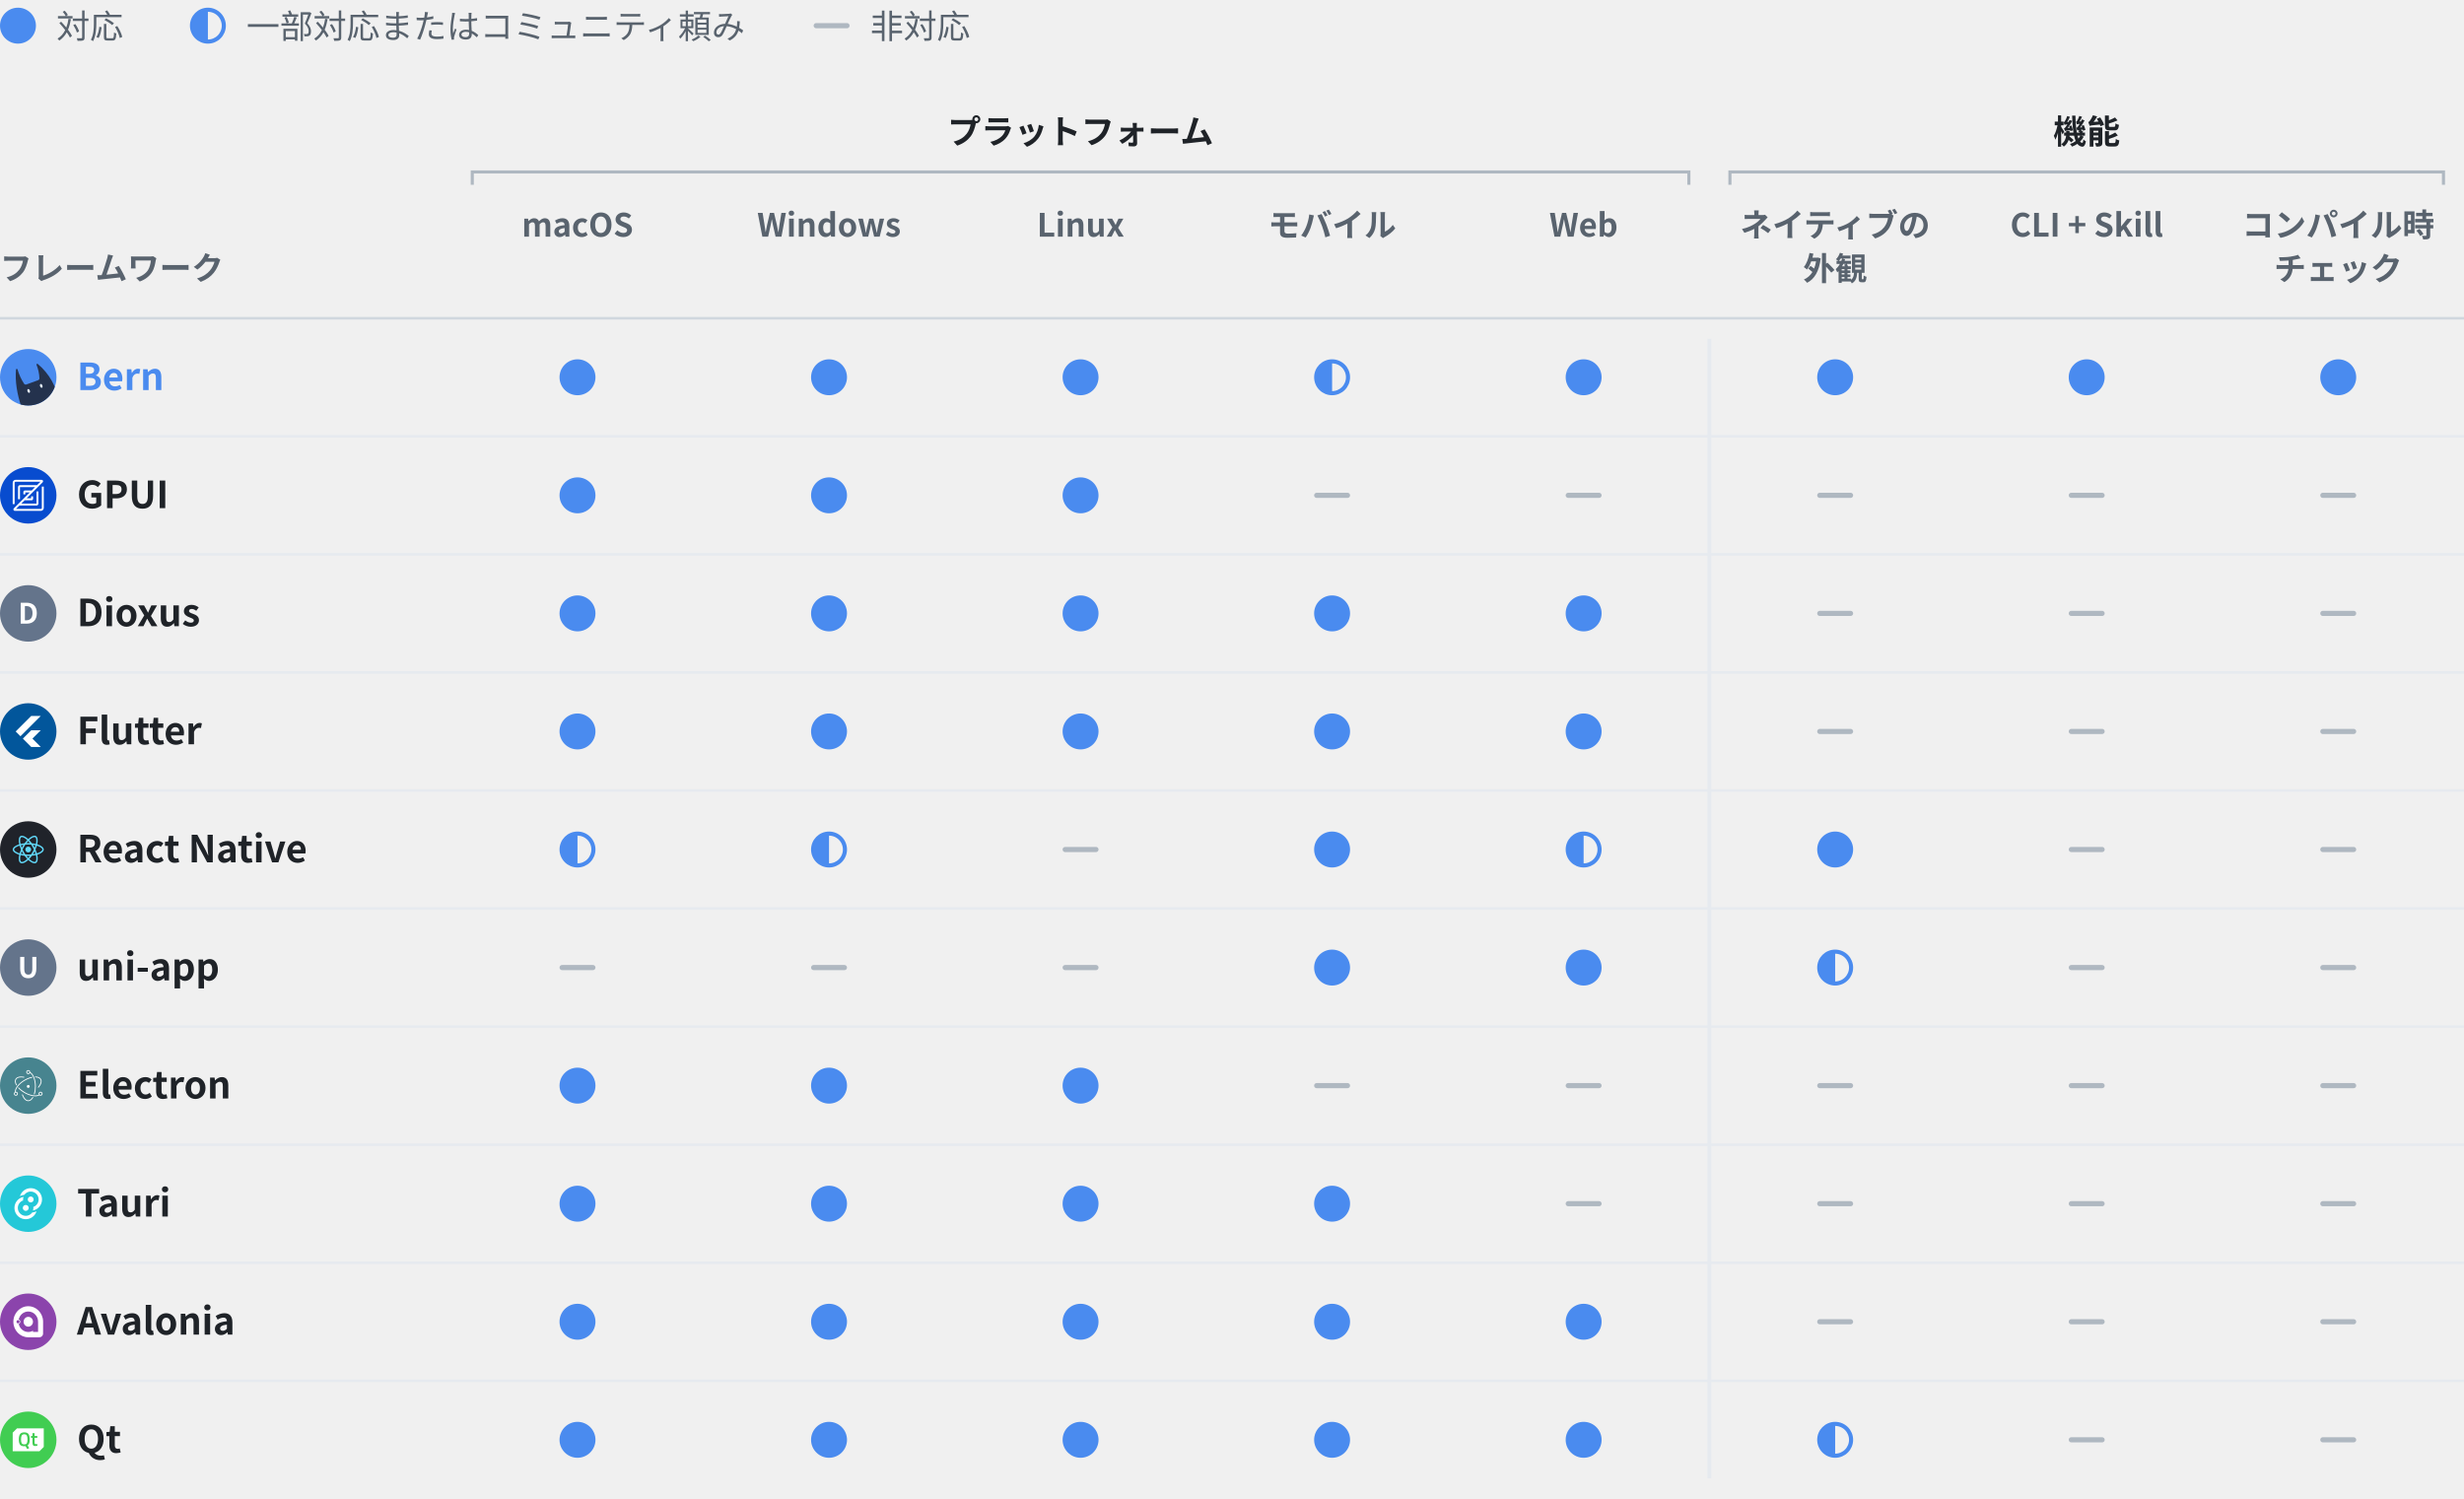
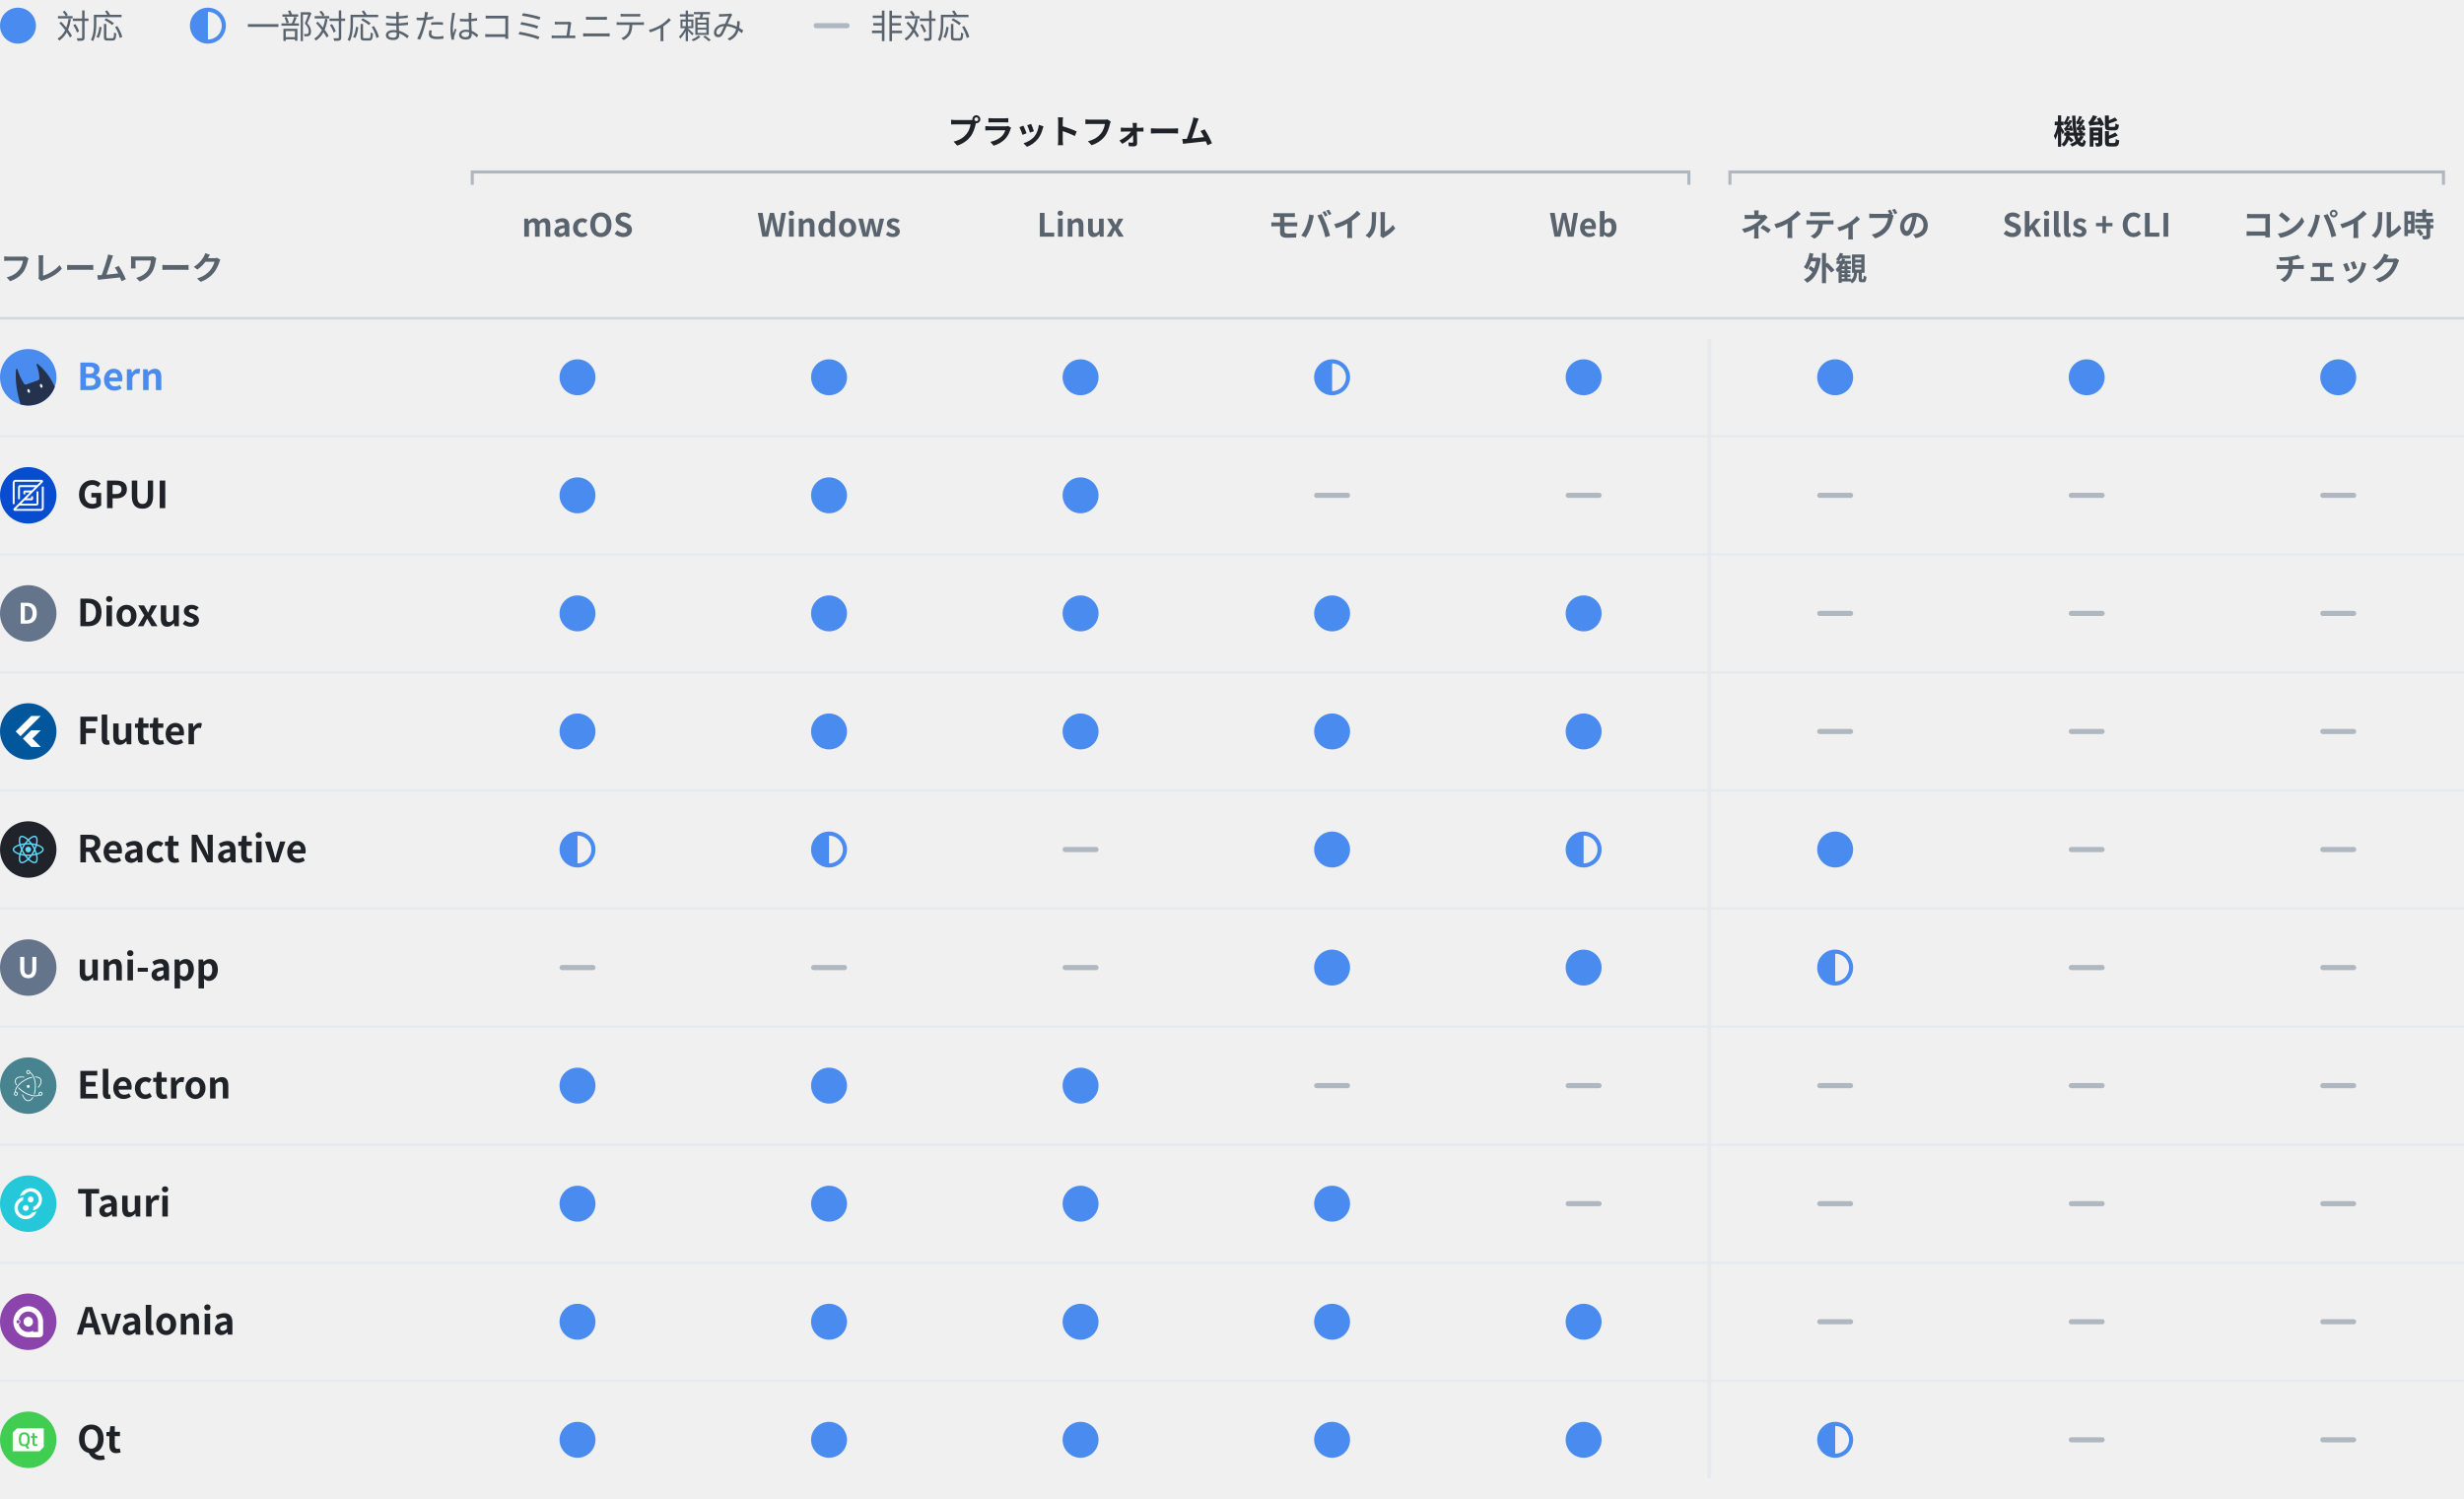
<svg xmlns="http://www.w3.org/2000/svg" viewBox="0 0 960 584" width="960" height="584" font-family="-apple-system, BlinkMacSystemFont, 'Segoe UI', 'PingFang SC', 'Hiragino Sans GB', 'Microsoft YaHei', 'Noto Sans CJK SC', 'Helvetica Neue', Arial, sans-serif">
  <defs>
    <symbol id="bern-logo" viewBox="0 0 1024 1024">
      <defs>
        <clipPath id="bern-symbol-disc">
          <circle cx="512" cy="512" r="512" />
        </clipPath>
      </defs>
      <g clip-path="url(#bern-symbol-disc)">
        <rect width="1024" height="1024" fill="#4A8BEF" />
        <path fill="#24324D" d="M 290.4 372.1 C 270.7 579.3 309.8 827.6 392.0 1060.0 L 1100 1100 L 1060.0 880.0 C 1013.0 692.2 904.4 451.5 684.3 270.5 A 14 14 0 0 0 662.4 286.5 C 693.7 364.2 711.6 444.8 715.3 529.4 A 36 36 0 0 1 691.6 564.9 C 620.6 590.7 549.5 616.5 478.5 642.4 A 36 36 0 0 1 436.0 628.1 C 383.8 547.6 344.6 461.1 317.8 369.5 A 14 14 0 0 0 290.4 372.1 Z" />
        <ellipse rx="22" ry="36" fill="#E8F4FF" transform="translate(520 760) rotate(-20)" />
        <ellipse rx="22" ry="36" fill="#E8F4FF" transform="translate(748 668) rotate(-20)" />
      </g>
    </symbol>
  </defs>
  <circle cx="7.0" cy="10.0" r="7" fill="#4A8BEF" />
  <text x="22" y="15" font-size="13" fill="#59636E">対応</text>
  <circle cx="81.0" cy="10.0" r="6.2" fill="none" stroke="#4A8BEF" stroke-width="1.6" />
  <path d="M81.0 3.8 A6.2 6.2 0 0 0 81.0 16.2 Z" fill="#4A8BEF" />
  <text x="96.0" y="15" font-size="13" fill="#59636E">一部対応またはコミュニティ頼み</text>
  <line x1="318.0" y1="10.0" x2="330.0" y2="10.0" stroke="#AFB8C1" stroke-width="2" stroke-linecap="round" />
  <text x="339.0" y="15" font-size="13" fill="#59636E">非対応</text>
  <text x="421.0" y="56.0" font-size="13" font-weight="700" fill="#1F2328" text-anchor="middle">プラットフォーム</text>
  <path d="M184.0 72 v-5 h474.0 v5" fill="none" stroke="#AFB8C1" stroke-width="1.2" />
  <text x="813.0" y="56.0" font-size="13" font-weight="700" fill="#1F2328" text-anchor="middle">機能</text>
  <path d="M674.0 72 v-5 h278.0 v5" fill="none" stroke="#AFB8C1" stroke-width="1.2" />
  <text x="225.0" y="92.2" font-size="12.5" fill="#59636E" font-weight="600" text-anchor="middle">macOS</text>
  <text x="323.0" y="92.2" font-size="12.5" fill="#59636E" font-weight="600" text-anchor="middle">Windows</text>
  <text x="421.0" y="92.2" font-size="12.5" fill="#59636E" font-weight="600" text-anchor="middle">Linux</text>
  <text x="519.0" y="92.2" font-size="12.5" fill="#59636E" font-weight="600" text-anchor="middle">モバイル</text>
  <text x="617.0" y="92.2" font-size="12.5" fill="#59636E" font-weight="600" text-anchor="middle">Web</text>
  <text x="715.0" y="92.2" font-size="12.5" fill="#59636E" font-weight="600" text-anchor="middle">ネイティブの</text>
  <text x="715.0" y="109.2" font-size="12.5" fill="#59636E" font-weight="600" text-anchor="middle">外観</text>
-   <text x="813.0" y="92.2" font-size="12.5" fill="#59636E" font-weight="600" text-anchor="middle">CLI + Skill</text>
+   <text x="813.0" y="92.2" font-size="12.5" fill="#59636E" font-weight="600" text-anchor="middle">Skills + CLI</text>
  <text x="911.0" y="92.2" font-size="12.5" fill="#59636E" font-weight="600" text-anchor="middle">コンパイル時</text>
  <text x="911.0" y="109.2" font-size="12.5" fill="#59636E" font-weight="600" text-anchor="middle">チェック</text>
  <text x="0.0" y="109.0" font-size="12.5" font-weight="700" fill="#59636E">フレームワーク</text>
  <line x1="0" y1="124.0" x2="960" y2="124.0" stroke="#D0D7DE" />
  <use href="#bern-logo" x="0.0" y="136.0" width="22.0" height="22.0" />
  <text x="30" y="152" font-size="14.5" font-weight="700" fill="#4A8BEF">Bern</text>
  <circle cx="225.0" cy="147.0" r="7" fill="#4A8BEF" />
  <circle cx="323.0" cy="147.0" r="7" fill="#4A8BEF" />
  <circle cx="421.0" cy="147.0" r="7" fill="#4A8BEF" />
  <circle cx="519.0" cy="147.0" r="6.2" fill="none" stroke="#4A8BEF" stroke-width="1.6" />
  <path d="M519.0 140.8 A6.2 6.2 0 0 0 519.0 153.2 Z" fill="#4A8BEF" />
  <circle cx="617.0" cy="147.0" r="7" fill="#4A8BEF" />
  <circle cx="715.0" cy="147.0" r="7" fill="#4A8BEF" />
  <circle cx="813.0" cy="147.0" r="7" fill="#4A8BEF" />
  <circle cx="911.0" cy="147.0" r="7" fill="#4A8BEF" />
  <line x1="0" y1="170.0" x2="960" y2="170.0" stroke="#E6EAEF" />
  <circle cx="11.0" cy="193.0" r="11.0" fill="#084CCF" />
  <path d="M2.25 1.5a.75.75 0 0 0-.75.75v16.5H0V2.25A2.25 2.25 0 0 1 2.25 0h20.095c1.002 0 1.504 1.212.795 1.92L10.764 14.298h3.486V12.75h1.5v1.922a1.125 1.125 0 0 1-1.125 1.125H9.264l-2.578 2.578h11.689V9h1.5v9.375a1.5 1.5 0 0 1-1.5 1.5H5.185L2.562 22.5H21.75a.75.75 0 0 0 .75-.75V5.25H24v16.5A2.25 2.25 0 0 1 21.75 24H1.655C.653 24 .151 22.788.86 22.08L13.19 9.75H9.75v1.5h-1.5V9.375A1.125 1.125 0 0 1 9.375 8.25h5.314l2.625-2.625H5.625V15h-1.5V5.625a1.5 1.5 0 0 1 1.5-1.5h13.19L21.438 1.5z" fill="#FFFFFF" transform="translate(4.95 186.95) scale(0.5042)" />
  <text x="30" y="198" font-size="14.5" font-weight="700" fill="#1F2328">GPUI</text>
  <circle cx="225.0" cy="193.0" r="7" fill="#4A8BEF" />
  <circle cx="323.0" cy="193.0" r="7" fill="#4A8BEF" />
  <circle cx="421.0" cy="193.0" r="7" fill="#4A8BEF" />
  <line x1="513.0" y1="193.0" x2="525.0" y2="193.0" stroke="#AFB8C1" stroke-width="2" stroke-linecap="round" />
  <line x1="611.0" y1="193.0" x2="623.0" y2="193.0" stroke="#AFB8C1" stroke-width="2" stroke-linecap="round" />
  <line x1="709.0" y1="193.0" x2="721.0" y2="193.0" stroke="#AFB8C1" stroke-width="2" stroke-linecap="round" />
  <line x1="807.0" y1="193.0" x2="819.0" y2="193.0" stroke="#AFB8C1" stroke-width="2" stroke-linecap="round" />
  <line x1="905.0" y1="193.0" x2="917.0" y2="193.0" stroke="#AFB8C1" stroke-width="2" stroke-linecap="round" />
  <line x1="0" y1="216.0" x2="960" y2="216.0" stroke="#E6EAEF" />
  <circle cx="11.0" cy="239.0" r="11.0" fill="#64748B" />
  <text x="11.0" y="243.0" text-anchor="middle" font-size="11.0" font-weight="700" fill="#FFFFFF">D</text>
  <text x="30" y="244" font-size="14.5" font-weight="700" fill="#1F2328">Dioxus</text>
  <circle cx="225.0" cy="239.0" r="7" fill="#4A8BEF" />
  <circle cx="323.0" cy="239.0" r="7" fill="#4A8BEF" />
  <circle cx="421.0" cy="239.0" r="7" fill="#4A8BEF" />
  <circle cx="519.0" cy="239.0" r="7" fill="#4A8BEF" />
  <circle cx="617.0" cy="239.0" r="7" fill="#4A8BEF" />
  <line x1="709.0" y1="239.0" x2="721.0" y2="239.0" stroke="#AFB8C1" stroke-width="2" stroke-linecap="round" />
  <line x1="807.0" y1="239.0" x2="819.0" y2="239.0" stroke="#AFB8C1" stroke-width="2" stroke-linecap="round" />
  <line x1="905.0" y1="239.0" x2="917.0" y2="239.0" stroke="#AFB8C1" stroke-width="2" stroke-linecap="round" />
  <line x1="0" y1="262.0" x2="960" y2="262.0" stroke="#E6EAEF" />
  <circle cx="11.0" cy="285.0" r="11.0" fill="#02569B" />
  <path d="M14.314 0L2.3 12 6 15.7 21.684.013h-7.357zm.014 11.072L7.857 17.53l6.47 6.47H21.7l-6.46-6.468 6.46-6.46h-7.37z" fill="#FFFFFF" transform="translate(4.95 278.95) scale(0.5042)" />
  <text x="30" y="290" font-size="14.5" font-weight="700" fill="#1F2328">Flutter</text>
  <circle cx="225.0" cy="285.0" r="7" fill="#4A8BEF" />
  <circle cx="323.0" cy="285.0" r="7" fill="#4A8BEF" />
  <circle cx="421.0" cy="285.0" r="7" fill="#4A8BEF" />
  <circle cx="519.0" cy="285.0" r="7" fill="#4A8BEF" />
  <circle cx="617.0" cy="285.0" r="7" fill="#4A8BEF" />
  <line x1="709.0" y1="285.0" x2="721.0" y2="285.0" stroke="#AFB8C1" stroke-width="2" stroke-linecap="round" />
  <line x1="807.0" y1="285.0" x2="819.0" y2="285.0" stroke="#AFB8C1" stroke-width="2" stroke-linecap="round" />
  <line x1="905.0" y1="285.0" x2="917.0" y2="285.0" stroke="#AFB8C1" stroke-width="2" stroke-linecap="round" />
  <line x1="0" y1="308.0" x2="960" y2="308.0" stroke="#E6EAEF" />
  <circle cx="11.0" cy="331.0" r="11.0" fill="#20232A" />
  <path d="M14.23 12.004a2.236 2.236 0 0 1-2.235 2.236 2.236 2.236 0 0 1-2.236-2.236 2.236 2.236 0 0 1 2.235-2.236 2.236 2.236 0 0 1 2.236 2.236zm2.648-10.69c-1.346 0-3.107.96-4.888 2.622-1.78-1.653-3.542-2.602-4.887-2.602-.41 0-.783.093-1.106.278-1.375.793-1.683 3.264-.973 6.365C1.98 8.917 0 10.42 0 12.004c0 1.59 1.99 3.097 5.043 4.03-.704 3.113-.39 5.588.988 6.38.32.187.69.275 1.102.275 1.345 0 3.107-.96 4.888-2.624 1.78 1.654 3.542 2.603 4.887 2.603.41 0 .783-.09 1.106-.275 1.374-.792 1.683-3.263.973-6.365C22.02 15.096 24 13.59 24 12.004c0-1.59-1.99-3.097-5.043-4.032.704-3.11.39-5.587-.988-6.38-.318-.184-.688-.277-1.092-.278zm-.005 1.09v.006c.225 0 .406.044.558.127.666.382.955 1.835.73 3.704-.054.46-.142.945-.25 1.44-.96-.236-2.006-.417-3.107-.534-.66-.905-1.345-1.727-2.035-2.447 1.592-1.48 3.087-2.292 4.105-2.295zm-9.77.02c1.012 0 2.514.808 4.11 2.28-.686.72-1.37 1.537-2.02 2.442-1.107.117-2.154.298-3.113.538-.112-.49-.195-.964-.254-1.42-.23-1.868.054-3.32.714-3.707.19-.09.4-.127.563-.132zm4.882 3.05c.455.468.91.992 1.36 1.564-.44-.02-.89-.034-1.345-.034-.46 0-.915.01-1.36.034.44-.572.895-1.096 1.345-1.565zM12 8.1c.74 0 1.477.034 2.202.093.406.582.802 1.203 1.183 1.86.372.64.71 1.29 1.018 1.946-.308.655-.646 1.31-1.013 1.95-.38.66-.773 1.288-1.18 1.87-.728.063-1.466.098-2.21.098-.74 0-1.477-.035-2.202-.093-.406-.582-.802-1.204-1.183-1.86-.372-.64-.71-1.29-1.018-1.946.303-.657.646-1.313 1.013-1.954.38-.66.773-1.286 1.18-1.868.728-.064 1.466-.098 2.21-.098zm-3.635.254c-.24.377-.48.763-.704 1.16-.225.39-.435.782-.635 1.174-.265-.656-.49-1.31-.676-1.947.64-.15 1.315-.283 2.015-.386zm7.26 0c.695.103 1.365.23 2.006.387-.18.632-.405 1.282-.66 1.933-.2-.39-.41-.783-.64-1.174-.225-.392-.465-.774-.705-1.146zm3.063.675c.484.15.944.317 1.375.498 1.732.74 2.852 1.708 2.852 2.476-.005.768-1.125 1.74-2.857 2.475-.42.18-.88.342-1.355.493-.28-.958-.646-1.956-1.1-2.98.45-1.017.81-2.01 1.085-2.964zm-13.395.004c.278.96.645 1.957 1.1 2.98-.45 1.017-.812 2.01-1.086 2.964-.484-.15-.944-.318-1.37-.5-1.732-.737-2.852-1.706-2.852-2.474 0-.768 1.12-1.742 2.852-2.476.42-.18.88-.342 1.356-.494zm11.678 4.28c.265.657.49 1.312.676 1.948-.64.157-1.316.29-2.016.39.24-.375.48-.762.705-1.158.225-.39.435-.788.636-1.18zm-9.945.02c.2.392.41.783.64 1.175.23.39.465.772.705 1.143-.695-.102-1.365-.23-2.006-.386.18-.63.406-1.282.66-1.933zM17.92 16.32c.112.493.2.968.254 1.423.23 1.868-.054 3.32-.714 3.708-.147.09-.338.128-.563.128-1.012 0-2.514-.807-4.11-2.28.686-.72 1.37-1.536 2.02-2.44 1.107-.118 2.154-.3 3.113-.54zm-11.83.01c.96.234 2.006.415 3.107.532.66.905 1.345 1.727 2.035 2.446-1.595 1.483-3.092 2.295-4.11 2.295-.22-.005-.406-.05-.553-.132-.666-.38-.955-1.834-.73-3.703.054-.46.142-.944.25-1.438zm4.56.64c.44.02.89.034 1.345.034.46 0 .915-.01 1.36-.034-.44.572-.895 1.095-1.345 1.565-.455-.47-.91-.993-1.36-1.565z" fill="#61DAFB" transform="translate(4.95 324.95) scale(0.5042)" />
  <text x="30" y="336" font-size="14.5" font-weight="700" fill="#1F2328">React Native</text>
  <circle cx="225.0" cy="331.0" r="6.2" fill="none" stroke="#4A8BEF" stroke-width="1.6" />
  <path d="M225.0 324.8 A6.2 6.2 0 0 0 225.0 337.2 Z" fill="#4A8BEF" />
  <circle cx="323.0" cy="331.0" r="6.2" fill="none" stroke="#4A8BEF" stroke-width="1.6" />
  <path d="M323.0 324.8 A6.2 6.2 0 0 0 323.0 337.2 Z" fill="#4A8BEF" />
  <line x1="415.0" y1="331.0" x2="427.0" y2="331.0" stroke="#AFB8C1" stroke-width="2" stroke-linecap="round" />
  <circle cx="519.0" cy="331.0" r="7" fill="#4A8BEF" />
  <circle cx="617.0" cy="331.0" r="6.2" fill="none" stroke="#4A8BEF" stroke-width="1.6" />
  <path d="M617.0 324.8 A6.2 6.2 0 0 0 617.0 337.2 Z" fill="#4A8BEF" />
  <circle cx="715.0" cy="331.0" r="7" fill="#4A8BEF" />
  <line x1="807.0" y1="331.0" x2="819.0" y2="331.0" stroke="#AFB8C1" stroke-width="2" stroke-linecap="round" />
  <line x1="905.0" y1="331.0" x2="917.0" y2="331.0" stroke="#AFB8C1" stroke-width="2" stroke-linecap="round" />
  <line x1="0" y1="354.0" x2="960" y2="354.0" stroke="#E6EAEF" />
  <circle cx="11.0" cy="377.0" r="11.0" fill="#64748B" />
  <text x="11.0" y="381.0" text-anchor="middle" font-size="11.0" font-weight="700" fill="#FFFFFF">U</text>
  <text x="30" y="382" font-size="14.5" font-weight="700" fill="#1F2328">uni-app</text>
  <line x1="219.0" y1="377.0" x2="231.0" y2="377.0" stroke="#AFB8C1" stroke-width="2" stroke-linecap="round" />
  <line x1="317.0" y1="377.0" x2="329.0" y2="377.0" stroke="#AFB8C1" stroke-width="2" stroke-linecap="round" />
  <line x1="415.0" y1="377.0" x2="427.0" y2="377.0" stroke="#AFB8C1" stroke-width="2" stroke-linecap="round" />
  <circle cx="519.0" cy="377.0" r="7" fill="#4A8BEF" />
  <circle cx="617.0" cy="377.0" r="7" fill="#4A8BEF" />
  <circle cx="715.0" cy="377.0" r="6.2" fill="none" stroke="#4A8BEF" stroke-width="1.6" />
  <path d="M715.0 370.8 A6.2 6.2 0 0 0 715.0 383.2 Z" fill="#4A8BEF" />
  <line x1="807.0" y1="377.0" x2="819.0" y2="377.0" stroke="#AFB8C1" stroke-width="2" stroke-linecap="round" />
  <line x1="905.0" y1="377.0" x2="917.0" y2="377.0" stroke="#AFB8C1" stroke-width="2" stroke-linecap="round" />
  <line x1="0" y1="400.0" x2="960" y2="400.0" stroke="#E6EAEF" />
  <circle cx="11.0" cy="423.0" r="11.0" fill="#47848F" />
  <path d="M12.011 0c-.85 0-1.539.689-1.539 1.539 0 .85.689 1.539 1.539 1.539.595 0 1.11-.338 1.366-.832 2.221 1.268 3.847 5.473 3.847 10.362 0 2.071-.289 4.056-.825 5.769a.322.322 0 0 0 .211.403.322.322 0 0 0 .403-.211c.556-1.776.854-3.825.854-5.96 0-5.193-1.772-9.686-4.321-11.003.001-.022.004-.044.004-.067 0-.85-.689-1.539-1.539-1.539zm0 .643a.896.896 0 1 1 0 1.792.896.896 0 1 1 0-1.792zm-5.486 4.305c-2.067.007-3.647.665-4.388 1.948-.738 1.277-.527 2.971.511 4.781a.322.322 0 0 0 .558-.32C2.271 9.727 2.089 8.266 2.694 7.218c.821-1.422 3.033-1.955 5.932-1.427a.322.322 0 0 0 .115-.633c-.784-.143-1.527-.212-2.216-.21zm11.052.018a.322.322 0 0 0-.008.643c1.834.024 3.156.596 3.75 1.626.819 1.419.18 3.595-1.718 5.837a.322.322 0 0 0 .038.454.322.322 0 0 0 .453-.038c2.054-2.426 2.771-4.866 1.784-6.574-.726-1.257-2.26-1.921-4.299-1.947zm-2.698.292a.323.323 0 0 0-.065.007c-1.857.398-3.833 1.175-5.731 2.271-4.57 2.638-7.592 6.495-7.36 9.372-.473.263-.793.766-.793 1.345 0 .85.689 1.539 1.539 1.539.85 0 1.539-.689 1.539-1.539 0-.85-.689-1.539-1.539-1.539-.038 0-.075.003-.113.006-.1-2.56 2.743-6.141 7.048-8.627 1.841-1.063 3.755-1.816 5.545-2.2a.322.322 0 0 0-.07-.636zm-2.879 6.236a1.119 1.119 0 0 0-.224.025c-.601.13-.983.723-.853 1.324.13.601.723.983 1.324.853.601-.13.983-.723.853-1.324-.114-.526-.582-.884-1.099-.879zM4.532 13.341a.321.321 0 0 0-.232.084.321.321 0 0 0-.021.454c1.268 1.394 2.916 2.701 4.795 3.786 4.415 2.549 9.106 3.285 11.561 1.839a1.53 1.53 0 0 0 .897.29c.85 0 1.539-.689 1.539-1.539 0-.85-.689-1.539-1.539-1.539-.85 0-1.539.689-1.539 1.539 0 .276.074.534.201.758-2.245 1.214-6.631.5-10.798-1.905-1.823-1.052-3.418-2.318-4.64-3.661a.321.321 0 0 0-.223-.105zm-2.063 4.017a.896.896 0 1 1 0 1.792.896.896 0 1 1 0-1.792zm19.062 0a.896.896 0 1 1 0 1.792.891.891 0 0 1-.586-.219c-.003-.004-.004-.008-.007-.012a.32.32 0 0 0-.096-.091.896.896 0 0 1 .689-1.469zm-14.005 1.368a.322.322 0 0 0-.321.43C8.279 22.154 10.036 24 12.011 24c1.441 0 2.773-.982 3.813-2.711a.322.322 0 0 0-.11-.441.322.322 0 0 0-.442.11c-.934 1.554-2.081 2.399-3.261 2.399-1.641 0-3.208-1.647-4.2-4.418a.322.322 0 0 0-.285-.213z" fill="#FFFFFF" transform="translate(4.95 416.95) scale(0.5042)" />
  <text x="30" y="428" font-size="14.5" font-weight="700" fill="#1F2328">Electron</text>
  <circle cx="225.0" cy="423.0" r="7" fill="#4A8BEF" />
  <circle cx="323.0" cy="423.0" r="7" fill="#4A8BEF" />
  <circle cx="421.0" cy="423.0" r="7" fill="#4A8BEF" />
  <line x1="513.0" y1="423.0" x2="525.0" y2="423.0" stroke="#AFB8C1" stroke-width="2" stroke-linecap="round" />
  <line x1="611.0" y1="423.0" x2="623.0" y2="423.0" stroke="#AFB8C1" stroke-width="2" stroke-linecap="round" />
  <line x1="709.0" y1="423.0" x2="721.0" y2="423.0" stroke="#AFB8C1" stroke-width="2" stroke-linecap="round" />
  <line x1="807.0" y1="423.0" x2="819.0" y2="423.0" stroke="#AFB8C1" stroke-width="2" stroke-linecap="round" />
  <line x1="905.0" y1="423.0" x2="917.0" y2="423.0" stroke="#AFB8C1" stroke-width="2" stroke-linecap="round" />
  <line x1="0" y1="446.0" x2="960" y2="446.0" stroke="#E6EAEF" />
  <circle cx="11.0" cy="469.0" r="11.0" fill="#24C8D8" />
  <path d="M13.912 0a8.72 8.72 0 0 0-8.308 6.139c1.05-.515 2.18-.845 3.342-.976 2.415-3.363 7.4-3.412 9.88-.097 2.48 3.315 1.025 8.084-2.883 9.45a6.131 6.131 0 0 1-.3 2.762 8.72 8.72 0 0 0 3.01-1.225A8.72 8.72 0 0 0 13.913 0zm.082 6.451a2.284 2.284 0 1 0-.15 4.566 2.284 2.284 0 0 0 .15-4.566zm-5.629.27a8.72 8.72 0 0 0-3.031 1.235 8.72 8.72 0 1 0 13.06 9.913 10.173 10.174 0 0 1-3.343.965 6.125 6.125 0 1 1-7.028-9.343 6.114 6.115 0 0 1 .342-2.772zm1.713 6.27a2.284 2.284 0 0 0-2.284 2.283 2.284 2.284 0 0 0 2.284 2.284 2.284 2.284 0 0 0 2.284-2.284 2.284 2.284 0 0 0-2.284-2.284z" fill="#FFFFFF" transform="translate(4.95 462.95) scale(0.5042)" />
  <text x="30" y="474" font-size="14.5" font-weight="700" fill="#1F2328">Tauri</text>
  <circle cx="225.0" cy="469.0" r="7" fill="#4A8BEF" />
  <circle cx="323.0" cy="469.0" r="7" fill="#4A8BEF" />
  <circle cx="421.0" cy="469.0" r="7" fill="#4A8BEF" />
  <circle cx="519.0" cy="469.0" r="7" fill="#4A8BEF" />
  <line x1="611.0" y1="469.0" x2="623.0" y2="469.0" stroke="#AFB8C1" stroke-width="2" stroke-linecap="round" />
  <line x1="709.0" y1="469.0" x2="721.0" y2="469.0" stroke="#AFB8C1" stroke-width="2" stroke-linecap="round" />
  <line x1="807.0" y1="469.0" x2="819.0" y2="469.0" stroke="#AFB8C1" stroke-width="2" stroke-linecap="round" />
  <line x1="905.0" y1="469.0" x2="917.0" y2="469.0" stroke="#AFB8C1" stroke-width="2" stroke-linecap="round" />
  <line x1="0" y1="492.0" x2="960" y2="492.0" stroke="#E6EAEF" />
  <circle cx="11.0" cy="515.0" r="11.0" fill="#8B44AC" />
  <path d="M12.034 8.208c-2.003 0-3.627 1.696-3.627 3.789s1.624 3.789 3.627 3.789 3.627-1.697 3.627-3.79-1.624-3.788-3.627-3.788m-7.392 2.067c.72.211 1.248.902 1.248 1.722s-.528 1.51-1.248 1.721c.752 3.54 3.776 6.188 7.392 6.188 1.316 0 2.554-.35 3.632-.967v.914h3.94v-7.528a5 5 0 0 0 0-.224v-.104c0-4.369-3.39-7.91-7.572-7.91-3.616 0-6.64 2.648-7.392 6.188m-.5 2.982c.67 0 1.212-.567 1.212-1.266s-.542-1.265-1.212-1.265-1.211.566-1.211 1.265c0 .7.542 1.266 1.211 1.266M20.682 24H11.8C5.549 23.887.515 18.556.515 12c0-6.627 5.143-12 11.487-12 6.241 0 11.32 5.2 11.483 11.678l-.02 9.743C23.3 22.876 22.12 24 20.683 24" fill="#FFFFFF" transform="translate(4.95 508.95) scale(0.5042)" />
  <text x="30" y="520" font-size="14.5" font-weight="700" fill="#1F2328">Avalonia</text>
  <circle cx="225.0" cy="515.0" r="7" fill="#4A8BEF" />
  <circle cx="323.0" cy="515.0" r="7" fill="#4A8BEF" />
  <circle cx="421.0" cy="515.0" r="7" fill="#4A8BEF" />
  <circle cx="519.0" cy="515.0" r="7" fill="#4A8BEF" />
  <circle cx="617.0" cy="515.0" r="7" fill="#4A8BEF" />
  <line x1="709.0" y1="515.0" x2="721.0" y2="515.0" stroke="#AFB8C1" stroke-width="2" stroke-linecap="round" />
  <line x1="807.0" y1="515.0" x2="819.0" y2="515.0" stroke="#AFB8C1" stroke-width="2" stroke-linecap="round" />
  <line x1="905.0" y1="515.0" x2="917.0" y2="515.0" stroke="#AFB8C1" stroke-width="2" stroke-linecap="round" />
  <line x1="0" y1="538.0" x2="960" y2="538.0" stroke="#E6EAEF" />
  <circle cx="11.0" cy="561.0" r="11.0" fill="#41CD52" />
  <path d="M21.693 3.162H3.33L0 6.49v14.348h20.671L24 17.51V3.162zM12.785 18.4l-1.562.728-1.35-2.217c-.196.057-.499.09-.924.09-1.579 0-2.683-.425-3.305-1.276-.622-.85-.932-2.2-.932-4.033 0-1.84.319-3.206.949-4.098.63-.892 1.726-1.341 3.288-1.341 1.562 0 2.658.441 3.28 1.333.63.883.94 2.25.94 4.098 0 1.219-.13 2.2-.384 2.945-.261.752-.679 1.325-1.268 1.718zm4.736-1.587c-.858 0-1.447-.196-1.766-.59-.32-.392-.483-1.136-.483-2.232v-3.534H14.11V9.051h1.162V6.843h1.644V9.05h2.094v1.415h-2.094v3.346c0 .622.05 1.03.14 1.227.09.204.326.303.695.303l1.243-.05.073 1.326c-.67.13-1.186.196-1.546.196zm-8.58-9.08c-.95 0-1.604.311-1.963.94-.352.63-.532 1.629-.532 3.011 0 1.374.172 2.364.515 2.953.344.589 1.006.892 1.98.892.973 0 1.628-.295 1.971-.876.335-.58.507-1.57.507-2.953 0-1.39-.172-2.396-.523-3.026-.352-.63-1.006-.94-1.955-.94Z" fill="#FFFFFF" transform="translate(4.95 554.95) scale(0.5042)" />
  <text x="30" y="566" font-size="14.5" font-weight="700" fill="#1F2328">Qt</text>
  <circle cx="225.0" cy="561.0" r="7" fill="#4A8BEF" />
  <circle cx="323.0" cy="561.0" r="7" fill="#4A8BEF" />
  <circle cx="421.0" cy="561.0" r="7" fill="#4A8BEF" />
  <circle cx="519.0" cy="561.0" r="7" fill="#4A8BEF" />
  <circle cx="617.0" cy="561.0" r="7" fill="#4A8BEF" />
  <circle cx="715.0" cy="561.0" r="6.2" fill="none" stroke="#4A8BEF" stroke-width="1.6" />
  <path d="M715.0 554.8 A6.2 6.2 0 0 0 715.0 567.2 Z" fill="#4A8BEF" />
  <line x1="807.0" y1="561.0" x2="819.0" y2="561.0" stroke="#AFB8C1" stroke-width="2" stroke-linecap="round" />
  <line x1="905.0" y1="561.0" x2="917.0" y2="561.0" stroke="#AFB8C1" stroke-width="2" stroke-linecap="round" />
  <line x1="666.0" y1="132" x2="666.0" y2="576" stroke="#E6EAEF" stroke-width="1.5" />
</svg>
